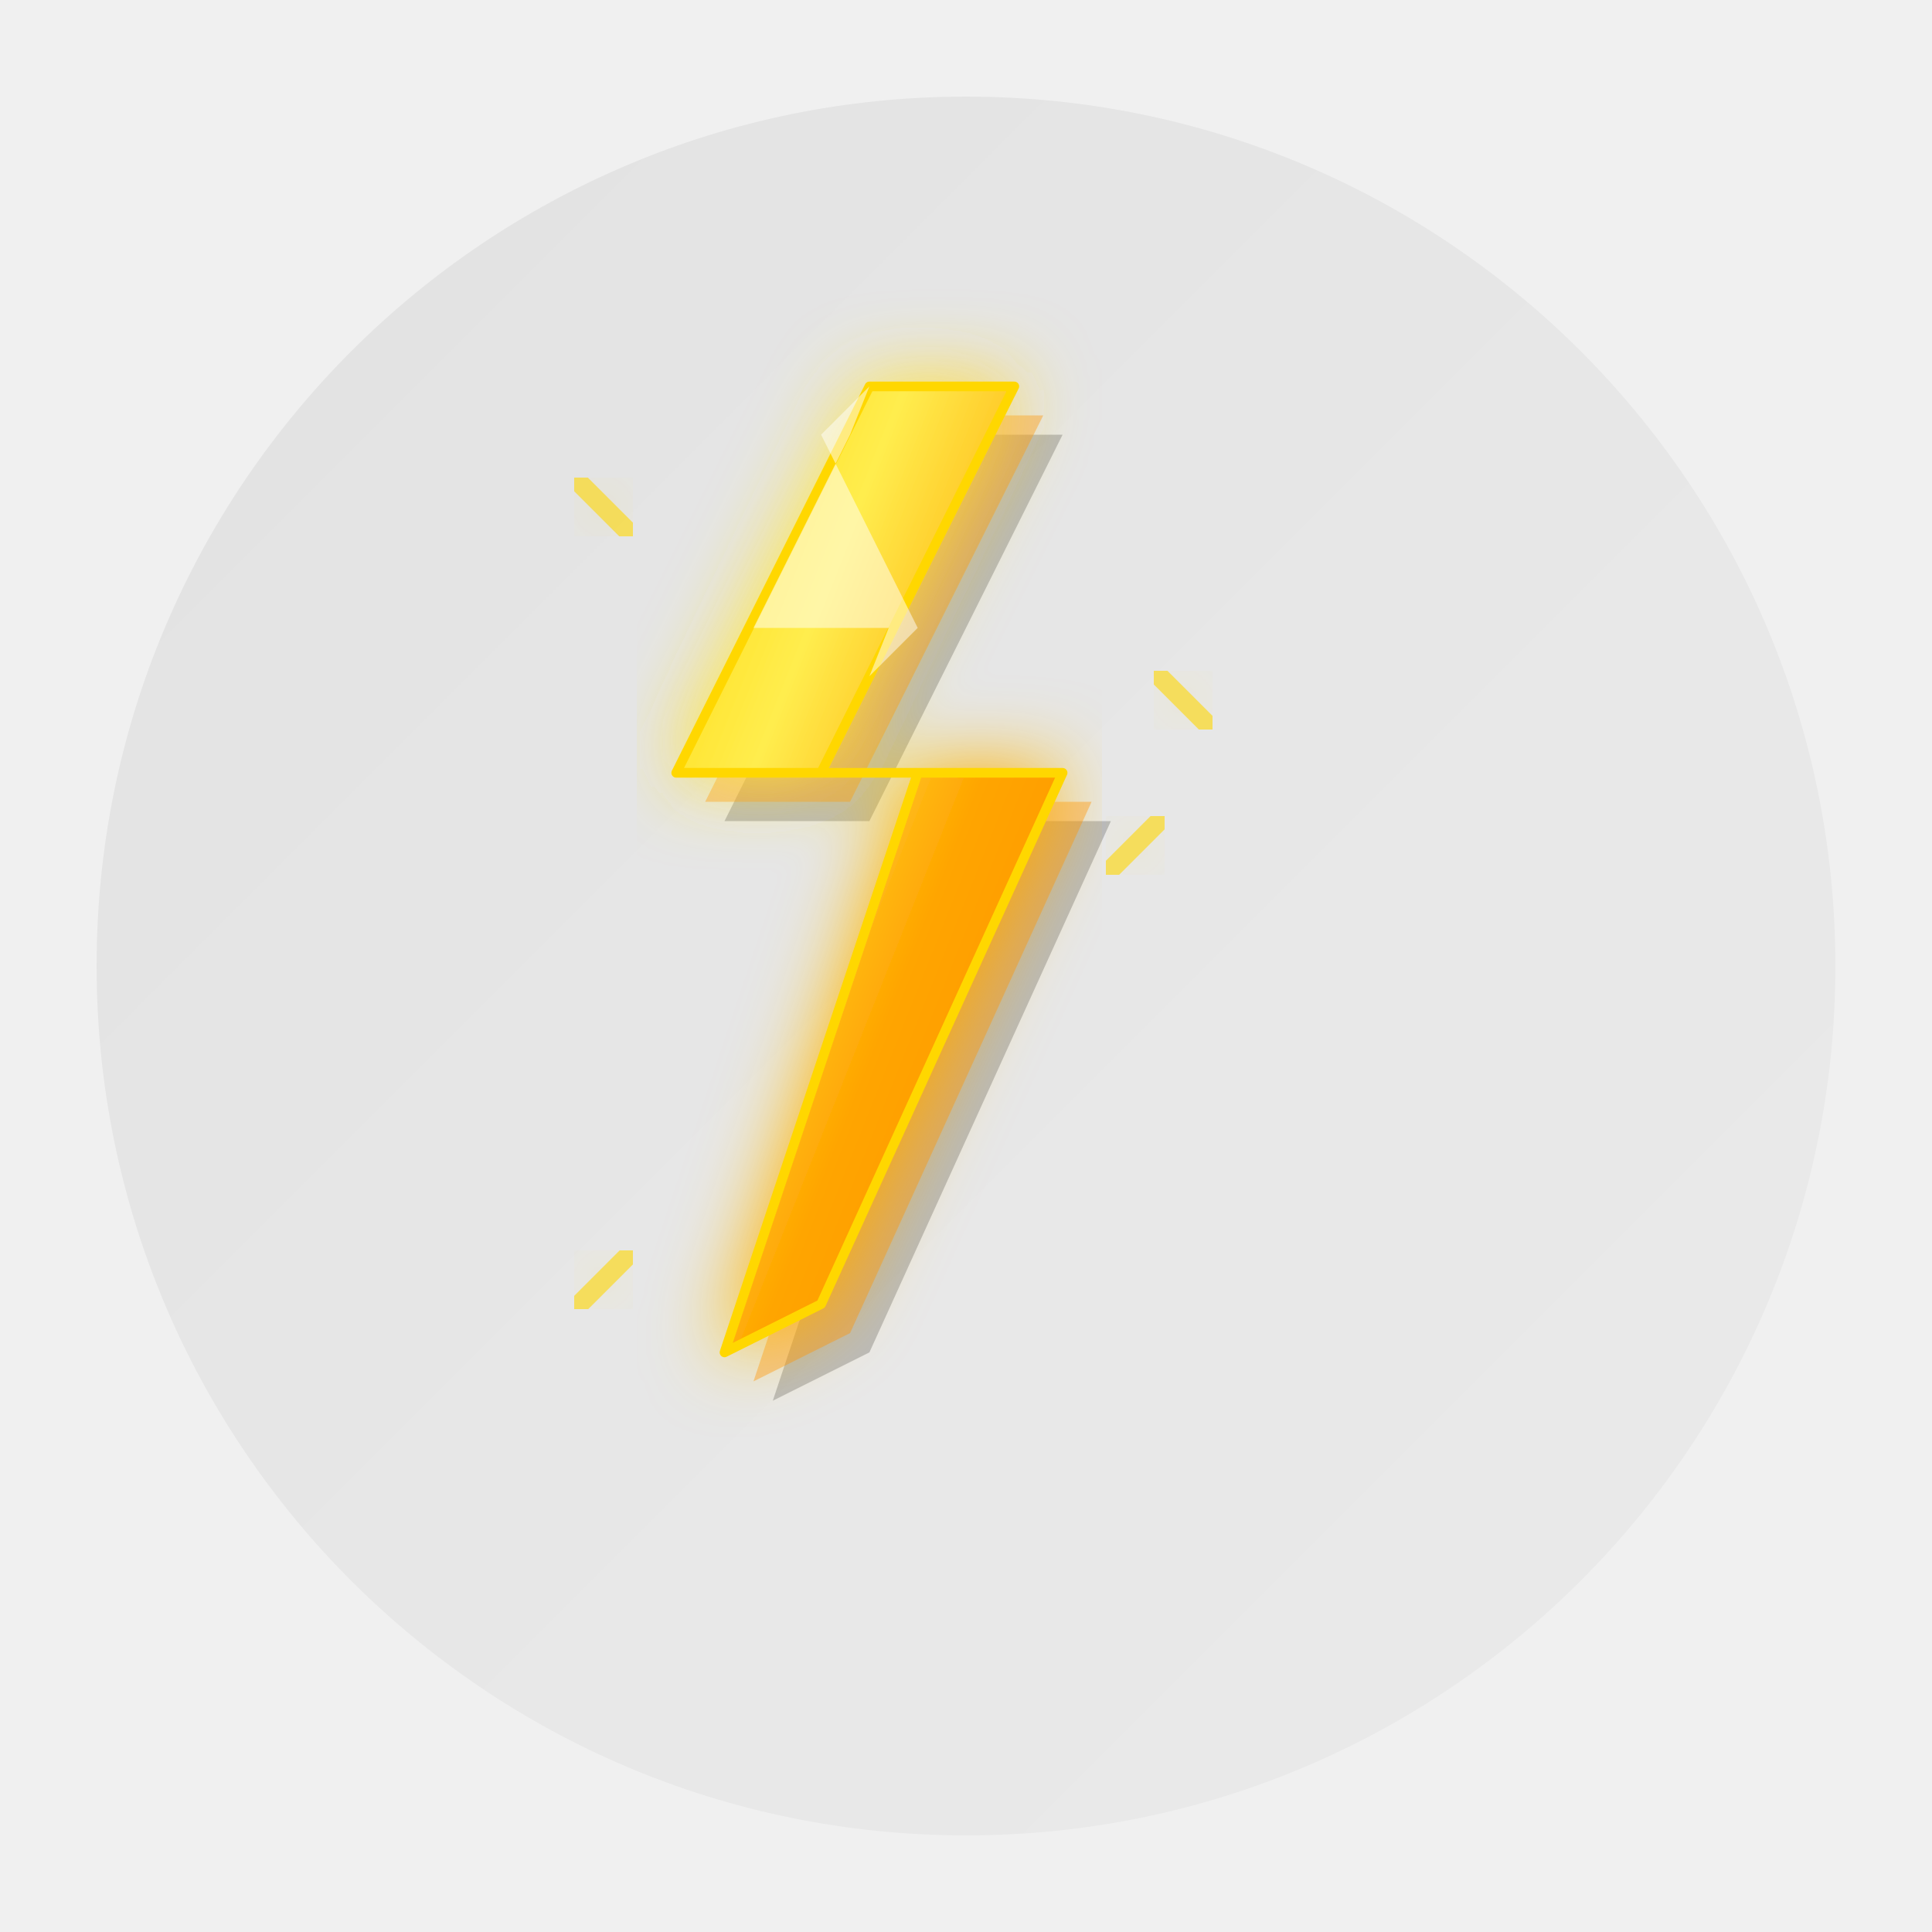
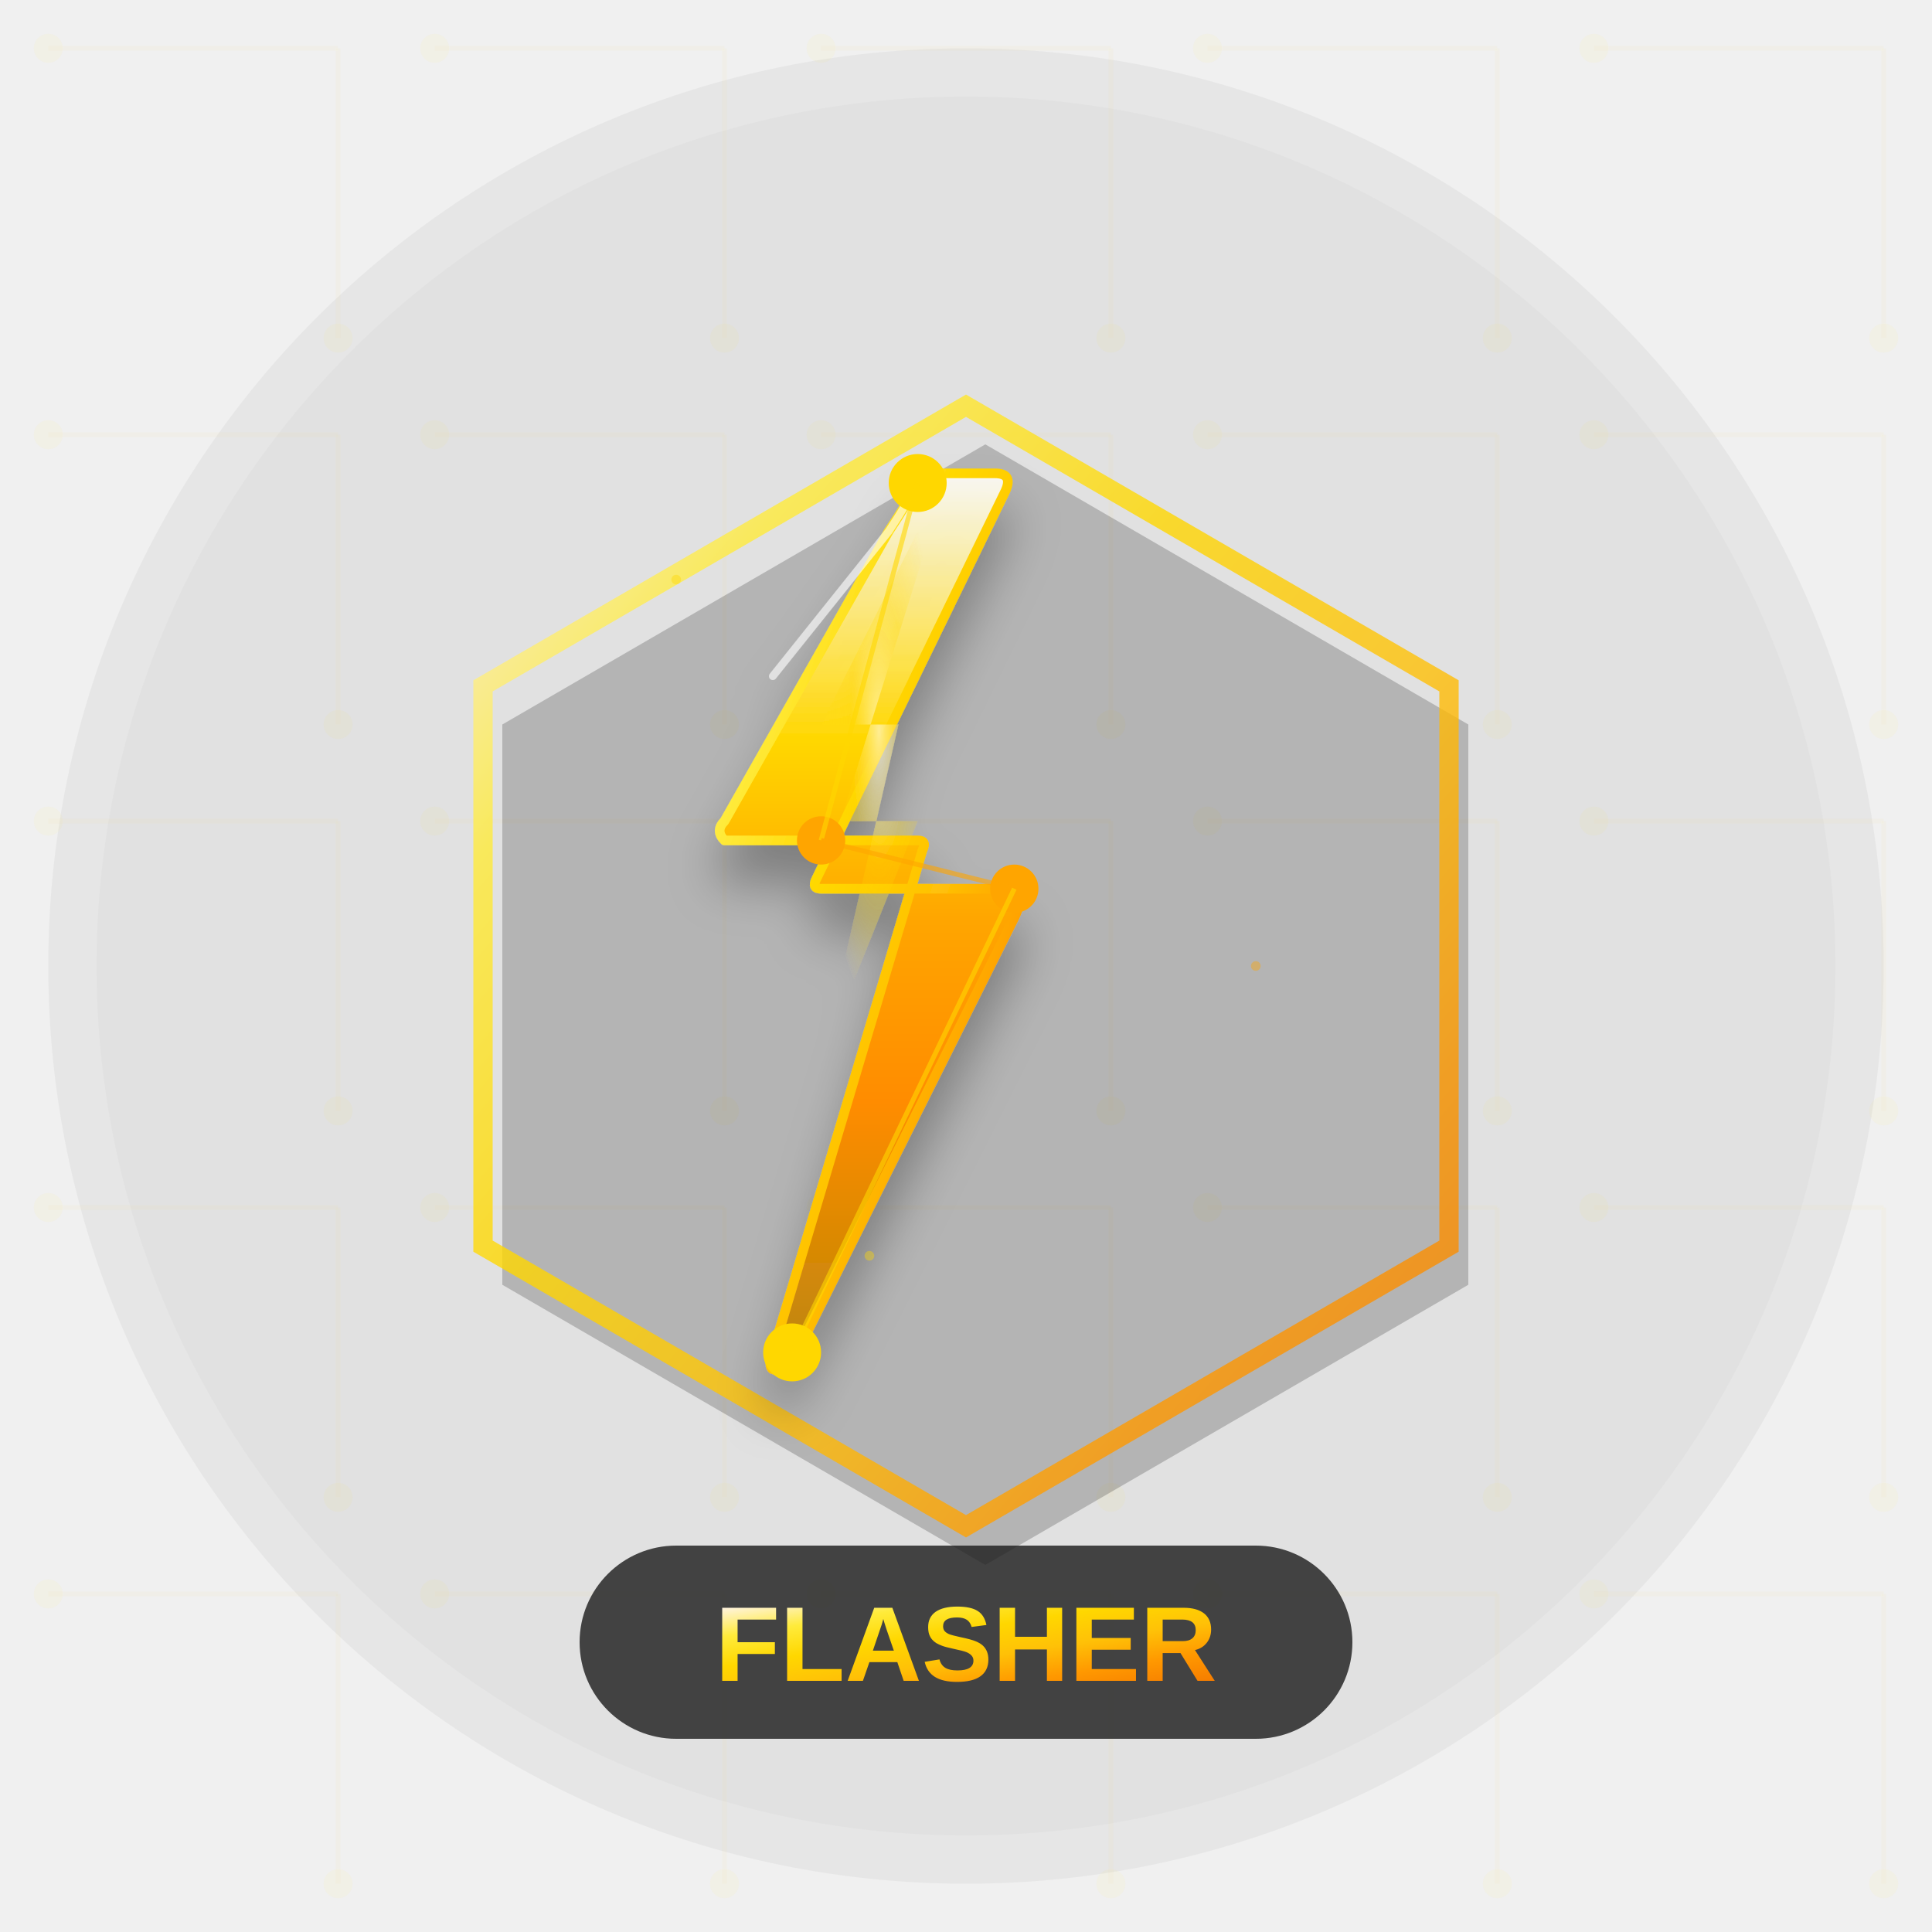
<svg xmlns="http://www.w3.org/2000/svg" viewBox="0 0 200 200" width="200" height="200">
  <defs>
-     <linearGradient id="goldGradient" x1="0%" y1="0%" x2="100%" y2="100%">
-       <stop offset="0%" style="stop-color:#FFD700;stop-opacity:1" />
-       <stop offset="30%" style="stop-color:#FFED4E;stop-opacity:1" />
-       <stop offset="60%" style="stop-color:#FFA500;stop-opacity:1" />
-       <stop offset="100%" style="stop-color:#FF8C00;stop-opacity:1" />
+     <linearGradient id="metalGold" x1="0%" y1="0%" x2="100%" y2="100%">
+       <stop offset="0%" style="stop-color:#FFF4E6;stop-opacity:1" />
+       <stop offset="20%" style="stop-color:#FFEB3B;stop-opacity:1" />
+       <stop offset="40%" style="stop-color:#FFD700;stop-opacity:1" />
+       <stop offset="60%" style="stop-color:#FFC107;stop-opacity:1" />
+       <stop offset="80%" style="stop-color:#FF9800;stop-opacity:1" />
+       <stop offset="100%" style="stop-color:#F57C00;stop-opacity:1" />
    </linearGradient>
-     <linearGradient id="shadowGradient" x1="0%" y1="0%" x2="100%" y2="100%">
-       <stop offset="0%" style="stop-color:#000000;stop-opacity:0.3" />
-       <stop offset="100%" style="stop-color:#000000;stop-opacity:0.1" />
+     <linearGradient id="chromeEffect" x1="0%" y1="0%" x2="0%" y2="100%">
+       <stop offset="0%" style="stop-color:#FFFFFF;stop-opacity:0.9" />
+       <stop offset="30%" style="stop-color:#FFD700;stop-opacity:1" />
+       <stop offset="50%" style="stop-color:#FFA500;stop-opacity:1" />
+       <stop offset="70%" style="stop-color:#FF8C00;stop-opacity:1" />
+       <stop offset="100%" style="stop-color:#B8860B;stop-opacity:1" />
    </linearGradient>
-     <filter id="glow">
-       <feGaussianBlur stdDeviation="4" result="coloredBlur" />
-       <feMerge>
-         <feMergeNode in="coloredBlur" />
-         <feMergeNode in="SourceGraphic" />
-       </feMerge>
-     </filter>
-     <filter id="dropshadow" x="-50%" y="-50%" width="200%" height="200%">
-       <feGaussianBlur in="SourceAlpha" stdDeviation="3" />
-       <feOffset dx="3" dy="3" result="offsetblur" />
-       <feComponentTransfer>
-         <feFuncA type="linear" slope="0.5" />
-       </feComponentTransfer>
+     <radialGradient id="innerGlow" cx="50%" cy="40%">
+       <stop offset="0%" style="stop-color:#FFFFFF;stop-opacity:0.8" />
+       <stop offset="50%" style="stop-color:#FFD700;stop-opacity:0.4" />
+       <stop offset="100%" style="stop-color:#FFD700;stop-opacity:0" />
+     </radialGradient>
+     <filter id="professionalShadow" x="-50%" y="-50%" width="200%" height="200%">
+       <feGaussianBlur in="SourceAlpha" stdDeviation="2.5" />
+       <feOffset dx="0" dy="4" result="offsetblur" />
+       <feFlood flood-color="#000000" flood-opacity="0.3" />
+       <feComposite in2="offsetblur" operator="in" />
      <feMerge>
        <feMergeNode />
        <feMergeNode in="SourceGraphic" />
      </feMerge>
    </filter>
+     <filter id="metallicTexture">
+       <feTurbulence type="fractalNoise" baseFrequency="0.9" numOctaves="1" result="turbulence" seed="2" />
+       <feColorMatrix in="turbulence" type="saturate" values="0" />
+       <feComponentTransfer>
+         <feFuncA type="discrete" tableValues="0 0.05 0.1 0.05 0" />
+       </feComponentTransfer>
+       <feComposite operator="over" in2="SourceGraphic" />
+     </filter>
+     <pattern id="circuitPattern" x="0" y="0" width="40" height="40" patternUnits="userSpaceOnUse">
+       <rect width="40" height="40" fill="transparent" />
+       <circle cx="5" cy="5" r="1.5" fill="#FFD700" opacity="0.3" />
+       <circle cx="35" cy="35" r="1.5" fill="#FFD700" opacity="0.3" />
+       <path d="M5,5 L35,5" stroke="#FFD700" stroke-width="0.5" opacity="0.2" />
+       <path d="M35,5 L35,35" stroke="#FFD700" stroke-width="0.5" opacity="0.2" />
+     </pattern>
  </defs>
-   <circle cx="100" cy="100" r="90" fill="url(#shadowGradient)" opacity="0.2" />
-   <g transform="translate(5, 5)">
-     <path d="M 90 40 L 70 80 L 95 80 L 75 140 L 85 135 L 110 80 L 85 80 L 105 40 Z" fill="#000000" opacity="0.2" />
+   <circle cx="100" cy="100" r="95" fill="#1a1a1a" opacity="0.05" />
+   <circle cx="100" cy="100" r="90" fill="#2a2a2a" opacity="0.03" />
+   <g opacity="0.15">
+     <rect x="0" y="0" width="200" height="200" fill="url(#circuitPattern)" />
  </g>
-   <g transform="translate(3, 3)">
-     <path d="M 90 40 L 70 80 L 95 80 L 75 140 L 85 135 L 110 80 L 85 80 L 105 40 Z" fill="#FF8C00" opacity="0.4" />
+   <g transform="translate(100,100)">
+     <path d="M -50,-29 L -50,29 L 0,58 L 50,29 L 50,-29 L 0,-58 Z" fill="#000000" opacity="0.2" transform="translate(2,4)" />
+     <path d="M -50,-29 L -50,29 L 0,58 L 50,29 L 50,-29 L 0,-58 Z" fill="none" stroke="url(#metalGold)" stroke-width="2" opacity="0.8" />
  </g>
-   <path d="M 90 40 L 70 80 L 95 80 L 75 140 L 85 135 L 110 80 L 85 80 L 105 40 Z" fill="url(#goldGradient)" filter="url(#glow)" stroke="#FFD700" stroke-width="1" stroke-linejoin="round" />
-   <path d="M 90 40 L 88 45 L 78 65 L 92 65 L 90 70 L 95 65 L 85 45 Z" fill="#FFFFFF" opacity="0.5" />
+   <g filter="url(#professionalShadow)">
+     <path d="M 95 50               Q 94 52, 92 55              L 75 85              Q 74 86, 75 87              L 95 87              Q 96 87, 95.5 88              L 80 140              Q 79 143, 82 141              L 105 95              Q 106 93, 105 92              L 85 92              Q 84 92, 84.5 91              L 104 51              Q 105 49, 103 49              L 96 49              Q 95 49, 95 50 Z" fill="url(#chromeEffect)" stroke="url(#metalGold)" stroke-width="1" stroke-linejoin="round" />
+     <path d="M 96 53              L 85 75              L 93 75              L 85 110              L 95 85              L 87 85              L 97 53 Z" fill="url(#innerGlow)" opacity="0.7" />
+     <path d="M 95 50               Q 94 52, 92 55              L 80 70" fill="none" stroke="#FFFFFF" stroke-width="0.8" opacity="0.6" stroke-linecap="round" />
+   </g>
+   <g>
+     <circle cx="95" cy="50" r="3" fill="#FFD700">
+       <animate attributeName="r" values="3;4;3" dur="2s" repeatCount="indefinite" />
+       <animate attributeName="opacity" values="1;0.6;1" dur="2s" repeatCount="indefinite" />
+     </circle>
+     <circle cx="85" cy="87" r="2.5" fill="#FFA500">
+       <animate attributeName="r" values="2.5;3.5;2.5" dur="2s" begin="0.5s" repeatCount="indefinite" />
+       <animate attributeName="opacity" values="1;0.6;1" dur="2s" begin="0.5s" repeatCount="indefinite" />
+     </circle>
+     <circle cx="105" cy="92" r="2.5" fill="#FFA500">
+       <animate attributeName="r" values="2.5;3.5;2.5" dur="2s" begin="1s" repeatCount="indefinite" />
+       <animate attributeName="opacity" values="1;0.6;1" dur="2s" begin="1s" repeatCount="indefinite" />
+     </circle>
+     <circle cx="82" cy="140" r="3" fill="#FFD700">
+       <animate attributeName="r" values="3;4;3" dur="2s" begin="1.5s" repeatCount="indefinite" />
+       <animate attributeName="opacity" values="1;0.6;1" dur="2s" begin="1.5s" repeatCount="indefinite" />
+     </circle>
+   </g>
  <g opacity="0.6">
-     <line x1="60" y1="50" x2="65" y2="55" stroke="#FFD700" stroke-width="2" stroke-linecap="round" filter="url(#glow)" />
-     <line x1="120" y1="70" x2="125" y2="75" stroke="#FFD700" stroke-width="2" stroke-linecap="round" filter="url(#glow)" />
-     <line x1="65" y1="130" x2="60" y2="135" stroke="#FFD700" stroke-width="2" stroke-linecap="round" filter="url(#glow)" />
-     <line x1="115" y1="90" x2="120" y2="85" stroke="#FFD700" stroke-width="2" stroke-linecap="round" filter="url(#glow)" />
+     <path d="M95,50 L85,87" stroke="#FFD700" stroke-width="0.5" fill="none">
+       <animate attributeName="stroke-dasharray" values="0,100;50,50;0,100" dur="3s" repeatCount="indefinite" />
+     </path>
+     <path d="M85,87 L105,92" stroke="#FFA500" stroke-width="0.5" fill="none">
+       <animate attributeName="stroke-dasharray" values="0,100;30,70;0,100" dur="3s" begin="1s" repeatCount="indefinite" />
+     </path>
+     <path d="M105,92 L82,140" stroke="#FFD700" stroke-width="0.5" fill="none">
+       <animate attributeName="stroke-dasharray" values="0,100;60,40;0,100" dur="3s" begin="2s" repeatCount="indefinite" />
+     </path>
  </g>
-   <circle cx="100" cy="100" r="85" fill="none" stroke="#FFD700" stroke-width="0.5" opacity="0">
-     <animate attributeName="r" values="85;95;85" dur="2s" repeatCount="indefinite" />
-     <animate attributeName="opacity" values="0;0.6;0" dur="2s" repeatCount="indefinite" />
-   </circle>
-   <circle cx="100" cy="100" r="85" fill="none" stroke="#FFA500" stroke-width="0.5" opacity="0">
-     <animate attributeName="r" values="85;95;85" dur="2s" begin="1s" repeatCount="indefinite" />
-     <animate attributeName="opacity" values="0;0.4;0" dur="2s" begin="1s" repeatCount="indefinite" />
-   </circle>
+   <g transform="translate(100, 170)">
+     <rect x="-40" y="-10" width="80" height="20" rx="10" fill="#1a1a1a" opacity="0.8" />
+     <text x="0" y="4" text-anchor="middle" font-family="'Segoe UI', Arial, sans-serif" font-size="11" font-weight="600" fill="url(#metalGold)">
+       FLASHER
+     </text>
+   </g>
+   <g opacity="0.4">
+     <circle cx="70" cy="60" r="0.5" fill="#FFD700">
+       <animate attributeName="cy" values="60;55;60" dur="4s" repeatCount="indefinite" />
+       <animate attributeName="opacity" values="0;0.8;0" dur="4s" repeatCount="indefinite" />
+     </circle>
+     <circle cx="130" cy="100" r="0.5" fill="#FFA500">
+       <animate attributeName="cx" values="130;135;130" dur="4s" begin="1s" repeatCount="indefinite" />
+       <animate attributeName="opacity" values="0;0.8;0" dur="4s" begin="1s" repeatCount="indefinite" />
+     </circle>
+     <circle cx="90" cy="130" r="0.5" fill="#FFD700">
+       <animate attributeName="cy" values="130;135;130" dur="4s" begin="2s" repeatCount="indefinite" />
+       <animate attributeName="opacity" values="0;0.8;0" dur="4s" begin="2s" repeatCount="indefinite" />
+     </circle>
+   </g>
</svg>
